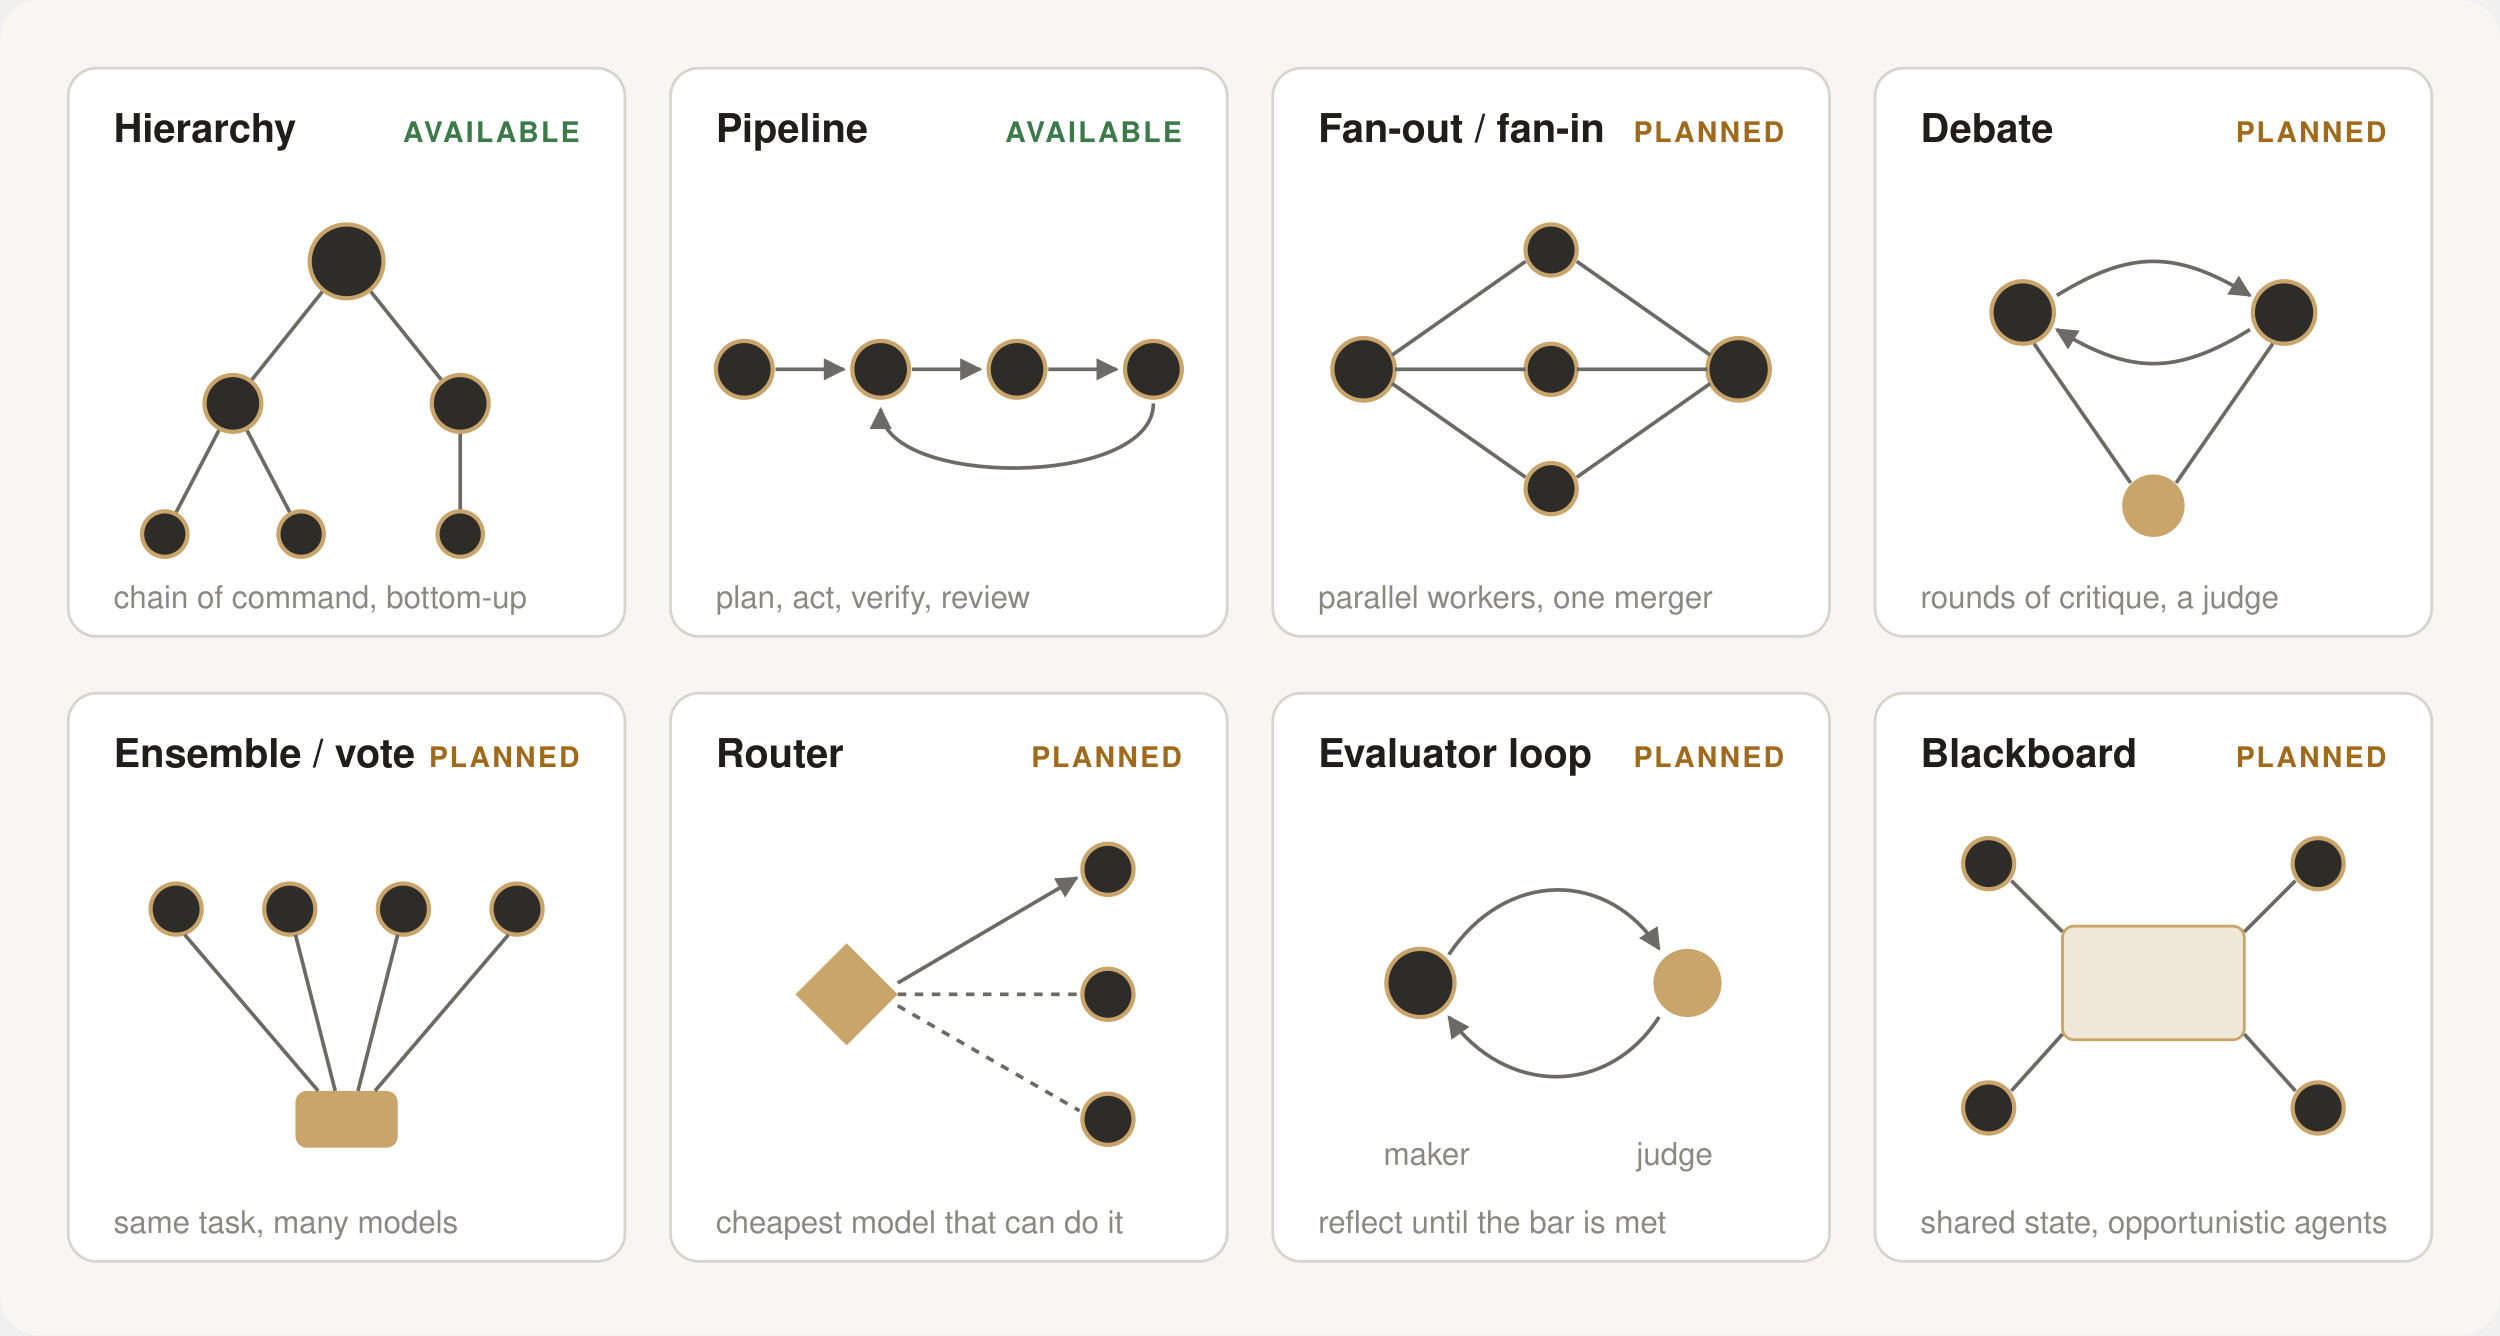
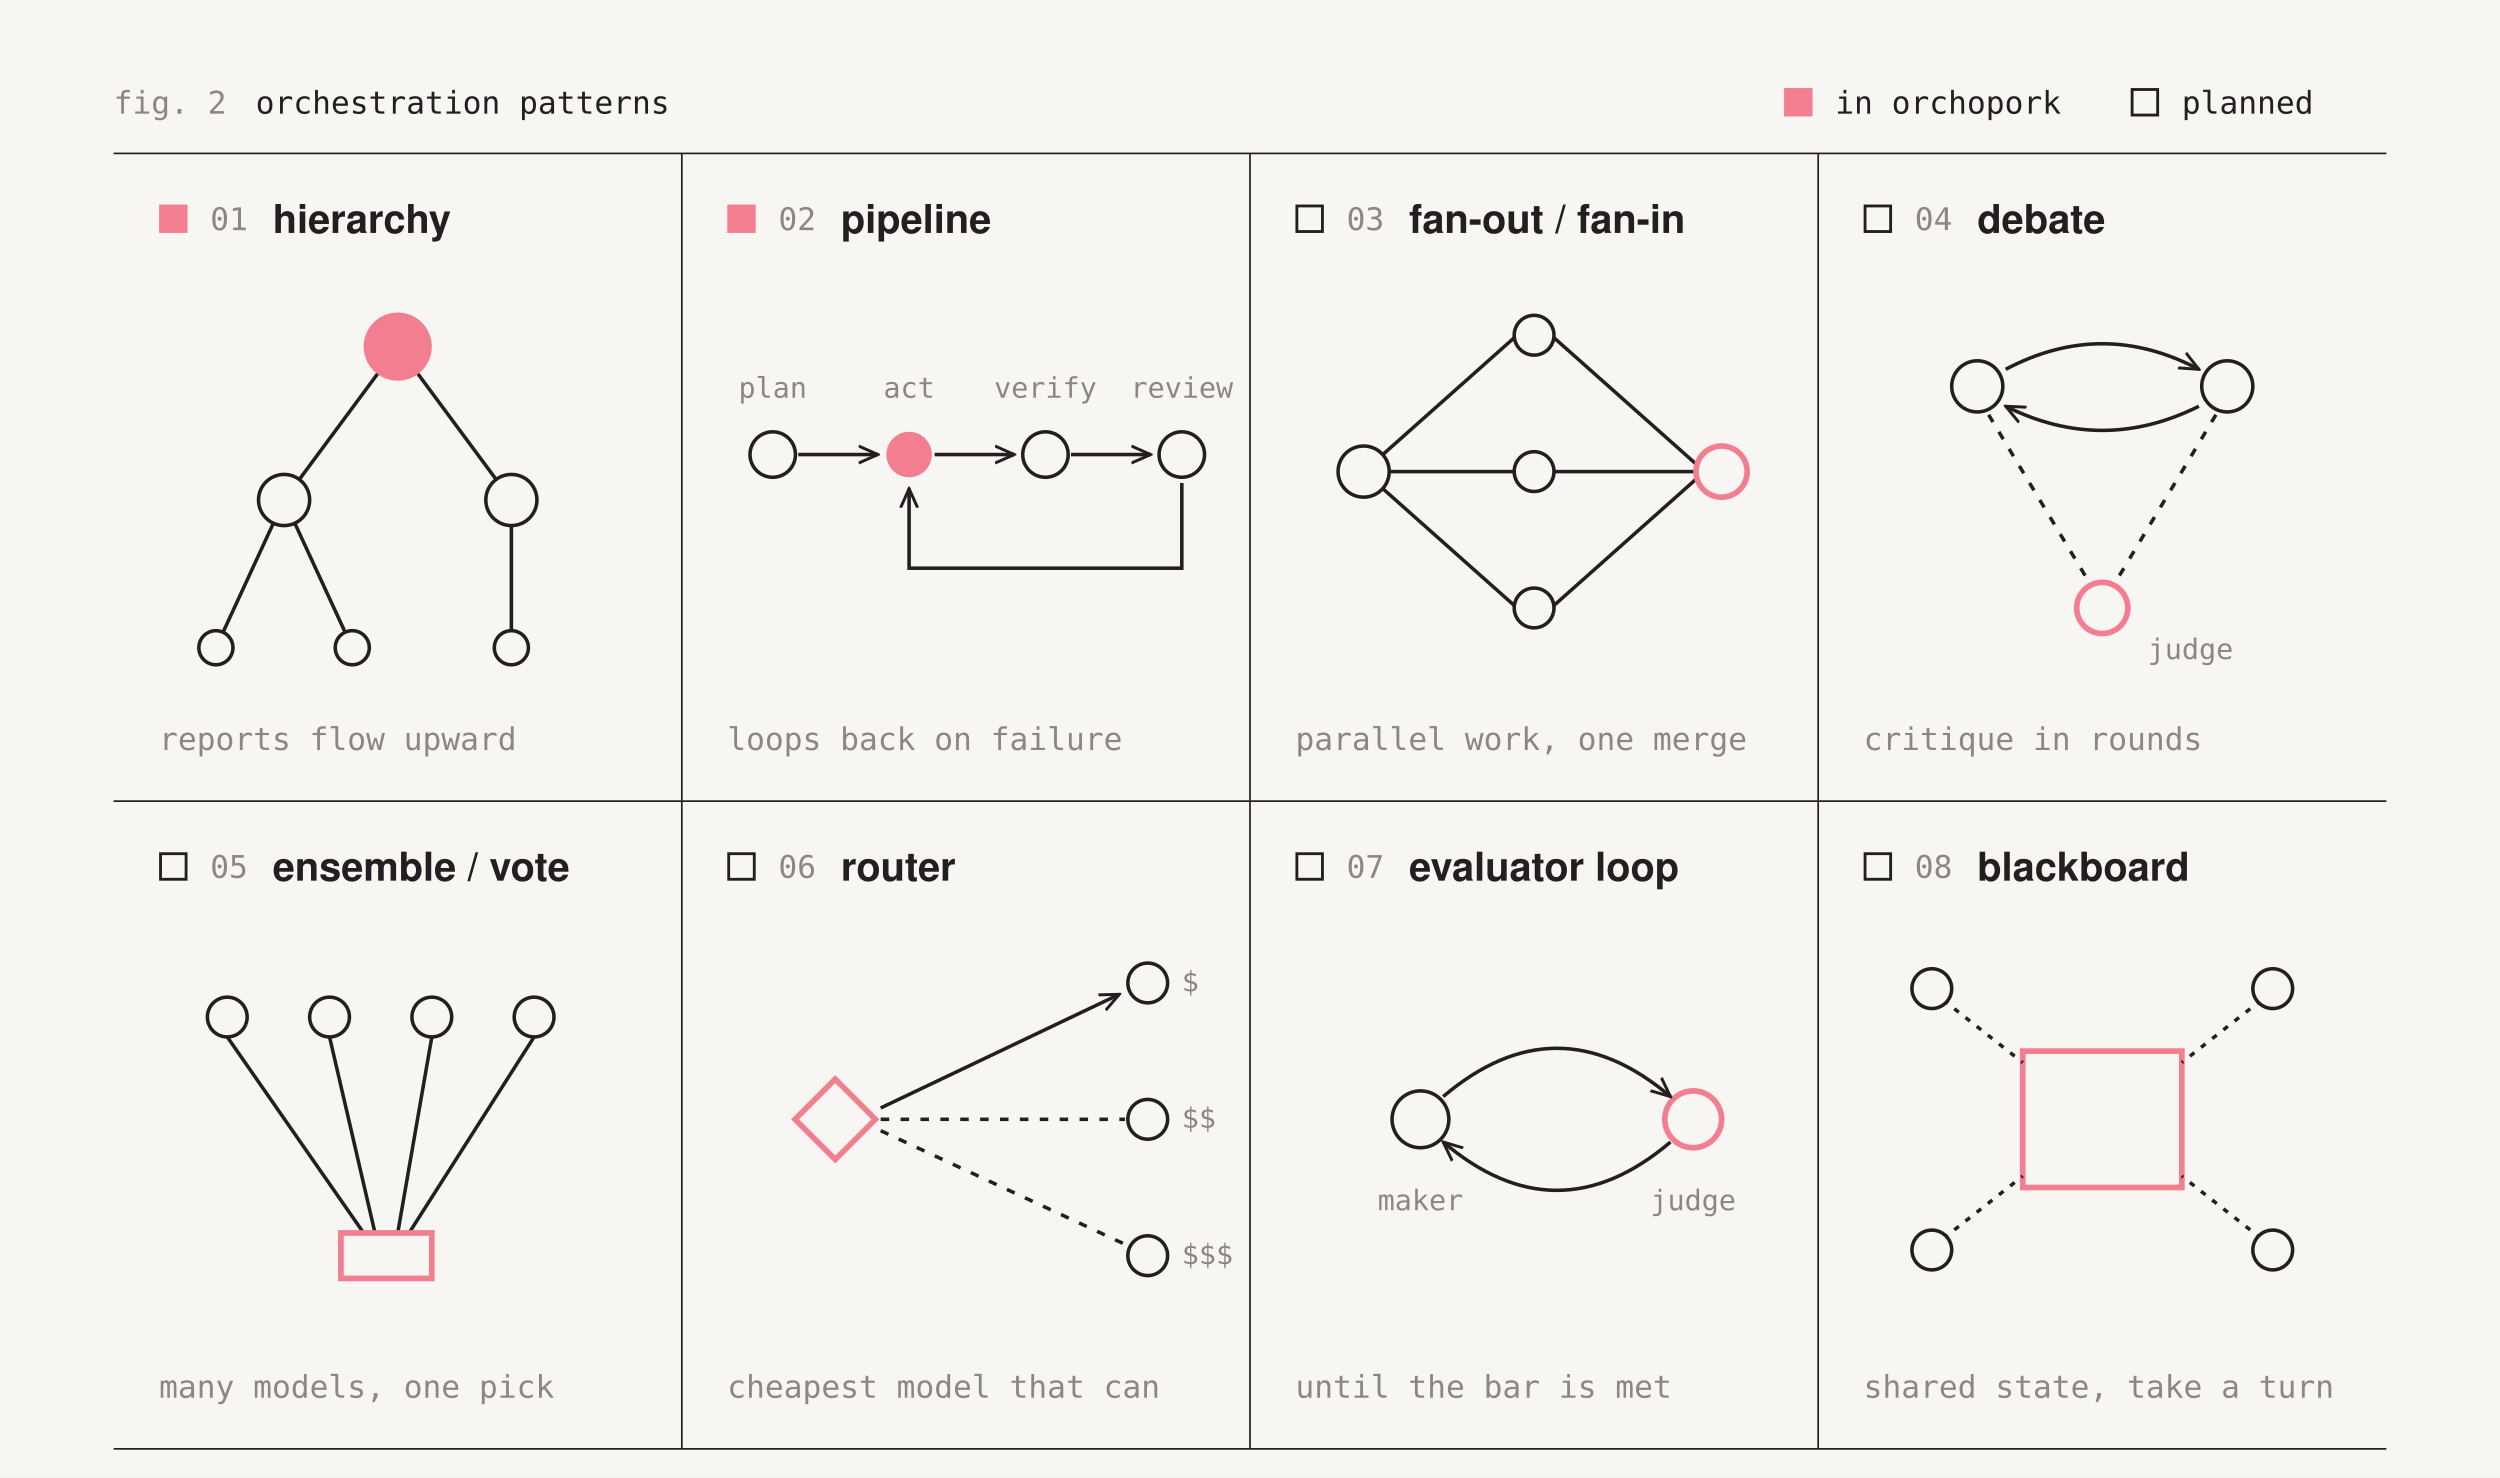
- <svg xmlns="http://www.w3.org/2000/svg" viewBox="0 0 880 470" width="880" height="470" font-family="ui-sans-serif, -apple-system, 'Segoe UI', Helvetica, Arial, sans-serif">
-   <rect width="880" height="470" rx="14" fill="#f7f6f3" />
+ <svg xmlns="http://www.w3.org/2000/svg" viewBox="0 0 880 520" width="880" height="520">
  <defs>
-     <marker id="a" viewBox="0 0 10 10" refX="9" refY="5" markerWidth="6" markerHeight="6" orient="auto-start-reverse">
-       <path d="M0 0L10 5L0 10z" fill="#6b6a66" />
+     <marker id="h" viewBox="0 0 10 10" refX="9" refY="5" markerWidth="6" markerHeight="6" orient="auto">
+       <path d="M0 1L9 5L0 9" fill="none" stroke="#231f20" stroke-width="1.4" />
    </marker>
    <style>
-       .card{fill:#ffffff;stroke:#d8d5ce}
-       .t{font-size:14px;font-weight:600;fill:#1f1e1c}
-       .s{font-size:11px;fill:#8a8882}
-       .n{fill:#2e2c29;stroke:#c9a46b;stroke-width:1.5}
-       .m{fill:#c9a46b}
-       .e{stroke:#6b6a66;stroke-width:1.3;fill:none}
-       .ea{stroke:#6b6a66;stroke-width:1.3;fill:none;marker-end:url(#a)}
-       .tag{font-size:10px;font-weight:700;letter-spacing:.8px}
+       .mono{font-family:ui-monospace,SFMono-Regular,Menlo,Consolas,monospace}
+       .sans{font-family:ui-sans-serif,-apple-system,'Segoe UI',Helvetica,Arial,sans-serif}
+       .ink{fill:#231f20}
+       .mute{fill:#8c8686}
+       .rule{stroke:#231f20;stroke-width:0.6}
+       .e{stroke:#231f20;stroke-width:1.25;fill:none}
+       .ea{stroke:#231f20;stroke-width:1.25;fill:none;marker-end:url(#h)}
+       .d{stroke:#231f20;stroke-width:1.25;fill:none;stroke-dasharray:3 4}
+       .n{fill:#f7f6f3;stroke:#231f20;stroke-width:1.25}
+       .p{fill:#f37e8f}
+       .name{font-size:14px;font-weight:600}
+       .num{font-size:11px}
+       .cap{font-size:11px}
    </style>
  </defs>
-   <rect class="card" x="24" y="24" width="196" height="200" rx="10" />
-   <text class="t" x="40" y="50">Hierarchy</text>
-   <text class="tag" x="204" y="50" text-anchor="end" fill="#3c7a4a">AVAILABLE</text>
-   <line class="e" x1="122" y1="92" x2="82" y2="142" />
-   <line class="e" x1="122" y1="92" x2="162" y2="142" />
-   <line class="e" x1="82" y1="142" x2="58" y2="188" />
-   <line class="e" x1="82" y1="142" x2="106" y2="188" />
-   <line class="e" x1="162" y1="142" x2="162" y2="188" />
-   <circle class="n" cx="122" cy="92" r="13" />
-   <circle class="n" cx="82" cy="142" r="10" />
-   <circle class="n" cx="162" cy="142" r="10" />
-   <circle class="n" cx="58" cy="188" r="8" />
-   <circle class="n" cx="106" cy="188" r="8" />
-   <circle class="n" cx="162" cy="188" r="8" />
-   <text class="s" x="40" y="214">chain of command, bottom-up</text>
-   <rect class="card" x="236" y="24" width="196" height="200" rx="10" />
-   <text class="t" x="252" y="50">Pipeline</text>
-   <text class="tag" x="416" y="50" text-anchor="end" fill="#3c7a4a">AVAILABLE</text>
-   <circle class="n" cx="262" cy="130" r="10" />
-   <circle class="n" cx="310" cy="130" r="10" />
-   <circle class="n" cx="358" cy="130" r="10" />
-   <circle class="n" cx="406" cy="130" r="10" />
-   <line class="ea" x1="273" y1="130" x2="297" y2="130" />
-   <line class="ea" x1="321" y1="130" x2="345" y2="130" />
-   <line class="ea" x1="369" y1="130" x2="393" y2="130" />
-   <path class="ea" d="M406 142 C 406 172, 310 172, 310 144" />
-   <text class="s" x="252" y="214">plan, act, verify, review</text>
-   <rect class="card" x="448" y="24" width="196" height="200" rx="10" />
-   <text class="t" x="464" y="50">Fan-out / fan-in</text>
-   <text class="tag" x="628" y="50" text-anchor="end" fill="#a06a1c">PLANNED</text>
-   <circle class="n" cx="480" cy="130" r="11" />
-   <circle class="n" cx="546" cy="88" r="9" />
-   <circle class="n" cx="546" cy="130" r="9" />
-   <circle class="n" cx="546" cy="172" r="9" />
-   <circle class="n" cx="612" cy="130" r="11" />
-   <line class="e" x1="490" y1="125" x2="537" y2="92" />
-   <line class="e" x1="491" y1="130" x2="537" y2="130" />
-   <line class="e" x1="490" y1="135" x2="537" y2="168" />
-   <line class="e" x1="555" y1="92" x2="602" y2="125" />
-   <line class="e" x1="555" y1="130" x2="601" y2="130" />
-   <line class="e" x1="555" y1="168" x2="602" y2="135" />
-   <text class="s" x="464" y="214">parallel workers, one merger</text>
-   <rect class="card" x="660" y="24" width="196" height="200" rx="10" />
-   <text class="t" x="676" y="50">Debate</text>
-   <text class="tag" x="840" y="50" text-anchor="end" fill="#a06a1c">PLANNED</text>
-   <circle class="n" cx="712" cy="110" r="11" />
-   <circle class="n" cx="804" cy="110" r="11" />
-   <path class="ea" d="M724 104 C 750 88, 766 88, 792 104" />
-   <path class="ea" d="M792 116 C 766 132, 750 132, 724 116" />
-   <circle class="m" cx="758" cy="178" r="11" />
-   <line class="e" x1="716" y1="121" x2="750" y2="170" />
-   <line class="e" x1="800" y1="121" x2="766" y2="170" />
-   <text class="s" x="676" y="214">rounds of critique, a judge</text>
-   <rect class="card" x="24" y="244" width="196" height="200" rx="10" />
-   <text class="t" x="40" y="270">Ensemble / vote</text>
-   <text class="tag" x="204" y="270" text-anchor="end" fill="#a06a1c">PLANNED</text>
-   <circle class="n" cx="62" cy="320" r="9" />
-   <circle class="n" cx="102" cy="320" r="9" />
-   <circle class="n" cx="142" cy="320" r="9" />
-   <circle class="n" cx="182" cy="320" r="9" />
-   <rect class="m" x="104" y="384" width="36" height="20" rx="4" />
-   <line class="e" x1="65" y1="329" x2="112" y2="384" />
-   <line class="e" x1="104" y1="329" x2="118" y2="384" />
-   <line class="e" x1="140" y1="329" x2="126" y2="384" />
-   <line class="e" x1="179" y1="329" x2="132" y2="384" />
-   <text class="s" x="40" y="434">same task, many models</text>
-   <rect class="card" x="236" y="244" width="196" height="200" rx="10" />
-   <text class="t" x="252" y="270">Router</text>
-   <text class="tag" x="416" y="270" text-anchor="end" fill="#a06a1c">PLANNED</text>
-   <polygon class="m" points="280,350 298,332 316,350 298,368" />
-   <circle class="n" cx="390" cy="306" r="9" />
-   <circle class="n" cx="390" cy="350" r="9" />
-   <circle class="n" cx="390" cy="394" r="9" />
-   <line class="ea" x1="316" y1="346" x2="379" y2="309" />
-   <line class="e" x1="316" y1="350" x2="380" y2="350" stroke-dasharray="3 3" />
-   <line class="e" x1="316" y1="354" x2="380" y2="391" stroke-dasharray="3 3" />
-   <text class="s" x="252" y="434">cheapest model that can do it</text>
-   <rect class="card" x="448" y="244" width="196" height="200" rx="10" />
-   <text class="t" x="464" y="270">Evaluator loop</text>
-   <text class="tag" x="628" y="270" text-anchor="end" fill="#a06a1c">PLANNED</text>
-   <circle class="n" cx="500" cy="346" r="12" />
-   <circle class="m" cx="594" cy="346" r="12" />
-   <path class="ea" d="M510 336 C 530 306, 566 306, 584 334" />
-   <path class="ea" d="M584 358 C 566 386, 530 386, 510 358" />
-   <text class="s" x="487" y="410">maker</text>
-   <text class="s" x="576" y="410">judge</text>
-   <text class="s" x="464" y="434">reflect until the bar is met</text>
-   <rect class="card" x="660" y="244" width="196" height="200" rx="10" />
-   <text class="t" x="676" y="270">Blackboard</text>
-   <text class="tag" x="840" y="270" text-anchor="end" fill="#a06a1c">PLANNED</text>
-   <rect x="726" y="326" width="64" height="40" rx="4" fill="#efe7d8" stroke="#c9a46b" />
-   <circle class="n" cx="700" cy="304" r="9" />
-   <circle class="n" cx="816" cy="304" r="9" />
-   <circle class="n" cx="700" cy="390" r="9" />
-   <circle class="n" cx="816" cy="390" r="9" />
-   <line class="e" x1="708" y1="310" x2="726" y2="328" />
-   <line class="e" x1="808" y1="310" x2="790" y2="328" />
-   <line class="e" x1="708" y1="384" x2="726" y2="364" />
-   <line class="e" x1="808" y1="384" x2="790" y2="364" />
-   <text class="s" x="676" y="434">shared state, opportunistic agents</text>
+   <rect width="880" height="520" fill="#f7f6f3" />
+   <text class="mono mute" x="40" y="40" font-size="11">fig. 2</text>
+   <text class="mono ink" x="90" y="40" font-size="11">orchestration patterns</text>
+   <rect x="628" y="31" width="10" height="10" class="p" />
+   <text class="mono ink" x="646" y="40" font-size="11">in orchopork</text>
+   <rect x="750.5" y="31.5" width="9" height="9" fill="none" stroke="#231f20" />
+   <text class="mono ink" x="768" y="40" font-size="11">planned</text>
+   <line class="rule" x1="40" y1="54" x2="840" y2="54" />
+   <line class="rule" x1="40" y1="282" x2="840" y2="282" />
+   <line class="rule" x1="40" y1="510" x2="840" y2="510" />
+   <line class="rule" x1="240" y1="54" x2="240" y2="510" />
+   <line class="rule" x1="440" y1="54" x2="440" y2="510" />
+   <line class="rule" x1="640" y1="54" x2="640" y2="510" />
+   <rect x="56" y="72" width="10" height="10" class="p" />
+   <text class="mono mute num" x="74" y="81">01</text>
+   <text class="sans ink name" x="96" y="82">hierarchy</text>
+   <g class="e">
+     <line x1="140" y1="122" x2="100" y2="176" />
+     <line x1="140" y1="122" x2="180" y2="176" />
+     <line x1="100" y1="176" x2="76" y2="228" />
+     <line x1="100" y1="176" x2="124" y2="228" />
+     <line x1="180" y1="176" x2="180" y2="228" />
+   </g>
+   <circle class="p" cx="140" cy="122" r="12" />
+   <circle class="n" cx="100" cy="176" r="9" />
+   <circle class="n" cx="180" cy="176" r="9" />
+   <circle class="n" cx="76" cy="228" r="6" />
+   <circle class="n" cx="124" cy="228" r="6" />
+   <circle class="n" cx="180" cy="228" r="6" />
+   <text class="mono mute cap" x="56" y="264">reports flow upward</text>
+   <rect x="256" y="72" width="10" height="10" class="p" />
+   <text class="mono mute num" x="274" y="81">02</text>
+   <text class="sans ink name" x="296" y="82">pipeline</text>
+   <circle class="n" cx="272" cy="160" r="8" />
+   <circle class="p" cx="320" cy="160" r="8" />
+   <circle class="n" cx="368" cy="160" r="8" />
+   <circle class="n" cx="416" cy="160" r="8" />
+   <line class="ea" x1="281" y1="160" x2="309" y2="160" />
+   <line class="ea" x1="329" y1="160" x2="357" y2="160" />
+   <line class="ea" x1="377" y1="160" x2="405" y2="160" />
+   <path class="ea" d="M416 170 V 200 H 320 V 172" />
+   <g class="mono mute" font-size="10" text-anchor="middle">
+     <text x="272" y="140">plan</text>
+     <text x="320" y="140">act</text>
+     <text x="368" y="140">verify</text>
+     <text x="416" y="140">review</text>
+   </g>
+   <text class="mono mute cap" x="256" y="264">loops back on failure</text>
+   <rect x="456.5" y="72.5" width="9" height="9" fill="none" stroke="#231f20" />
+   <text class="mono mute num" x="474" y="81">03</text>
+   <text class="sans ink name" x="496" y="82">fan-out / fan-in</text>
+   <g class="e">
+     <line x1="480" y1="166" x2="534" y2="118" />
+     <line x1="480" y1="166" x2="534" y2="166" />
+     <line x1="480" y1="166" x2="534" y2="214" />
+     <line x1="546" y1="118" x2="600" y2="166" />
+     <line x1="546" y1="166" x2="600" y2="166" />
+     <line x1="546" y1="214" x2="600" y2="166" />
+   </g>
+   <circle class="n" cx="480" cy="166" r="9" />
+   <circle class="n" cx="540" cy="118" r="7" />
+   <circle class="n" cx="540" cy="166" r="7" />
+   <circle class="n" cx="540" cy="214" r="7" />
+   <circle class="n" cx="606" cy="166" r="9" style="stroke:#f37e8f;stroke-width:2" />
+   <text class="mono mute cap" x="456" y="264">parallel work, one merge</text>
+   <rect x="656.5" y="72.5" width="9" height="9" fill="none" stroke="#231f20" />
+   <text class="mono mute num" x="674" y="81">04</text>
+   <text class="sans ink name" x="696" y="82">debate</text>
+   <circle class="n" cx="696" cy="136" r="9" />
+   <circle class="n" cx="784" cy="136" r="9" />
+   <path class="ea" d="M706 130 Q 740 112 774 130" />
+   <path class="ea" d="M774 143 Q 740 160 706 143" />
+   <line class="d" x1="700" y1="146" x2="736" y2="206" />
+   <line class="d" x1="780" y1="146" x2="744" y2="206" />
+   <circle class="n" cx="740" cy="214" r="9" style="stroke:#f37e8f;stroke-width:2" />
+   <text class="mono mute" x="756" y="232" font-size="10">judge</text>
+   <text class="mono mute cap" x="656" y="264">critique in rounds</text>
+   <rect x="56.5" y="300.5" width="9" height="9" fill="none" stroke="#231f20" />
+   <text class="mono mute num" x="74" y="309">05</text>
+   <text class="sans ink name" x="96" y="310">ensemble / vote</text>
+   <circle class="n" cx="80" cy="358" r="7" />
+   <circle class="n" cx="116" cy="358" r="7" />
+   <circle class="n" cx="152" cy="358" r="7" />
+   <circle class="n" cx="188" cy="358" r="7" />
+   <g class="e">
+     <line x1="80" y1="365" x2="128" y2="434" />
+     <line x1="116" y1="365" x2="132" y2="434" />
+     <line x1="152" y1="365" x2="140" y2="434" />
+     <line x1="188" y1="365" x2="144" y2="434" />
+   </g>
+   <rect x="120" y="434" width="32" height="16" fill="none" stroke="#f37e8f" stroke-width="2" />
+   <text class="mono mute cap" x="56" y="492">many models, one pick</text>
+   <rect x="256.5" y="300.5" width="9" height="9" fill="none" stroke="#231f20" />
+   <text class="mono mute num" x="274" y="309">06</text>
+   <text class="sans ink name" x="296" y="310">router</text>
+   <rect x="284" y="384" width="20" height="20" transform="rotate(45 294 394)" fill="none" stroke="#f37e8f" stroke-width="2" />
+   <circle class="n" cx="404" cy="346" r="7" />
+   <circle class="n" cx="404" cy="394" r="7" />
+   <circle class="n" cx="404" cy="442" r="7" />
+   <line class="ea" x1="310" y1="390" x2="394" y2="350" />
+   <line class="d" x1="310" y1="394" x2="396" y2="394" />
+   <line class="d" x1="310" y1="398" x2="396" y2="438" />
+   <g class="mono mute" font-size="10">
+     <text x="416" y="349">$</text>
+     <text x="416" y="397">$$</text>
+     <text x="416" y="445">$$$</text>
+   </g>
+   <text class="mono mute cap" x="256" y="492">cheapest model that can</text>
+   <rect x="456.5" y="300.5" width="9" height="9" fill="none" stroke="#231f20" />
+   <text class="mono mute num" x="474" y="309">07</text>
+   <text class="sans ink name" x="496" y="310">evaluator loop</text>
+   <circle class="n" cx="500" cy="394" r="10" />
+   <circle class="n" cx="596" cy="394" r="10" style="stroke:#f37e8f;stroke-width:2" />
+   <path class="ea" d="M508 386 Q 548 352 588 386" />
+   <path class="ea" d="M588 402 Q 548 436 508 402" />
+   <g class="mono mute" font-size="10" text-anchor="middle">
+     <text x="500" y="426">maker</text>
+     <text x="596" y="426">judge</text>
+   </g>
+   <text class="mono mute cap" x="456" y="492">until the bar is met</text>
+   <rect x="656.5" y="300.5" width="9" height="9" fill="none" stroke="#231f20" />
+   <text class="mono mute num" x="674" y="309">08</text>
+   <text class="sans ink name" x="696" y="310">blackboard</text>
+   <rect x="712" y="370" width="56" height="48" fill="none" stroke="#f37e8f" stroke-width="2" />
+   <g class="e" stroke-dasharray="2 3">
+     <line x1="684" y1="352" x2="712" y2="374" />
+     <line x1="796" y1="352" x2="768" y2="374" />
+     <line x1="684" y1="436" x2="712" y2="414" />
+     <line x1="796" y1="436" x2="768" y2="414" />
+   </g>
+   <circle class="n" cx="680" cy="348" r="7" />
+   <circle class="n" cx="800" cy="348" r="7" />
+   <circle class="n" cx="680" cy="440" r="7" />
+   <circle class="n" cx="800" cy="440" r="7" />
+   <text class="mono mute cap" x="656" y="492">shared state, take a turn</text>
</svg>
